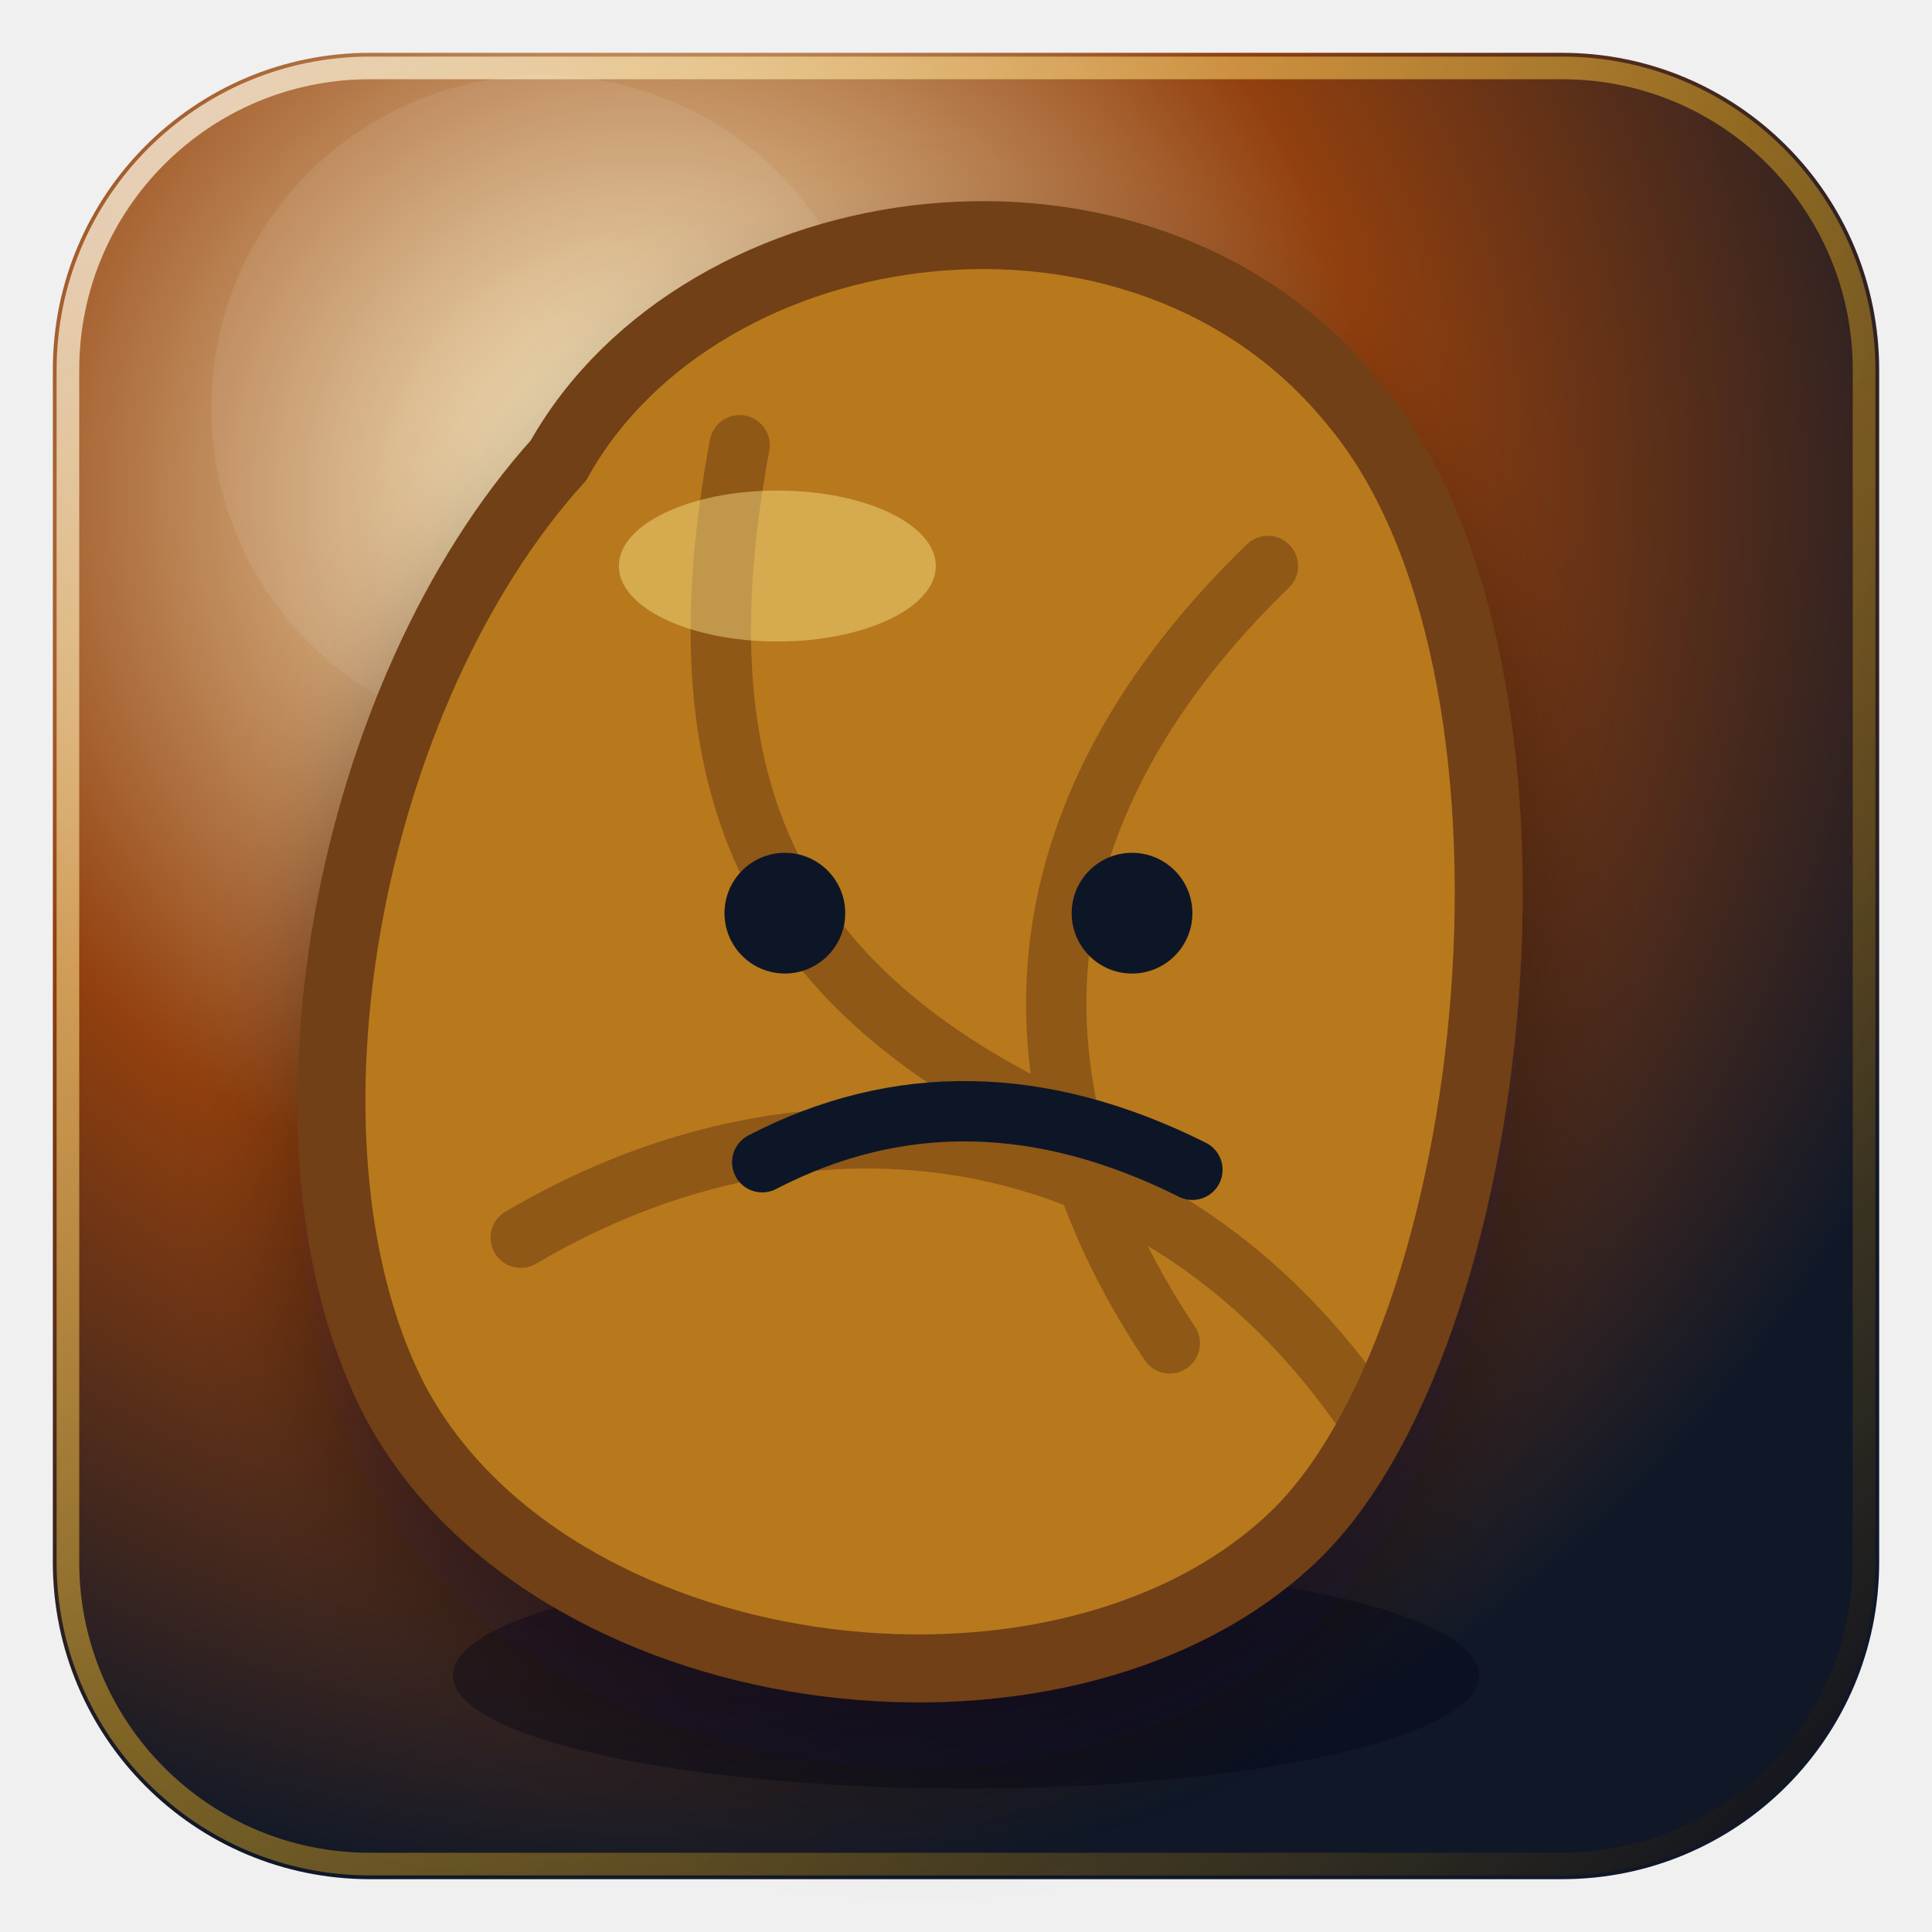
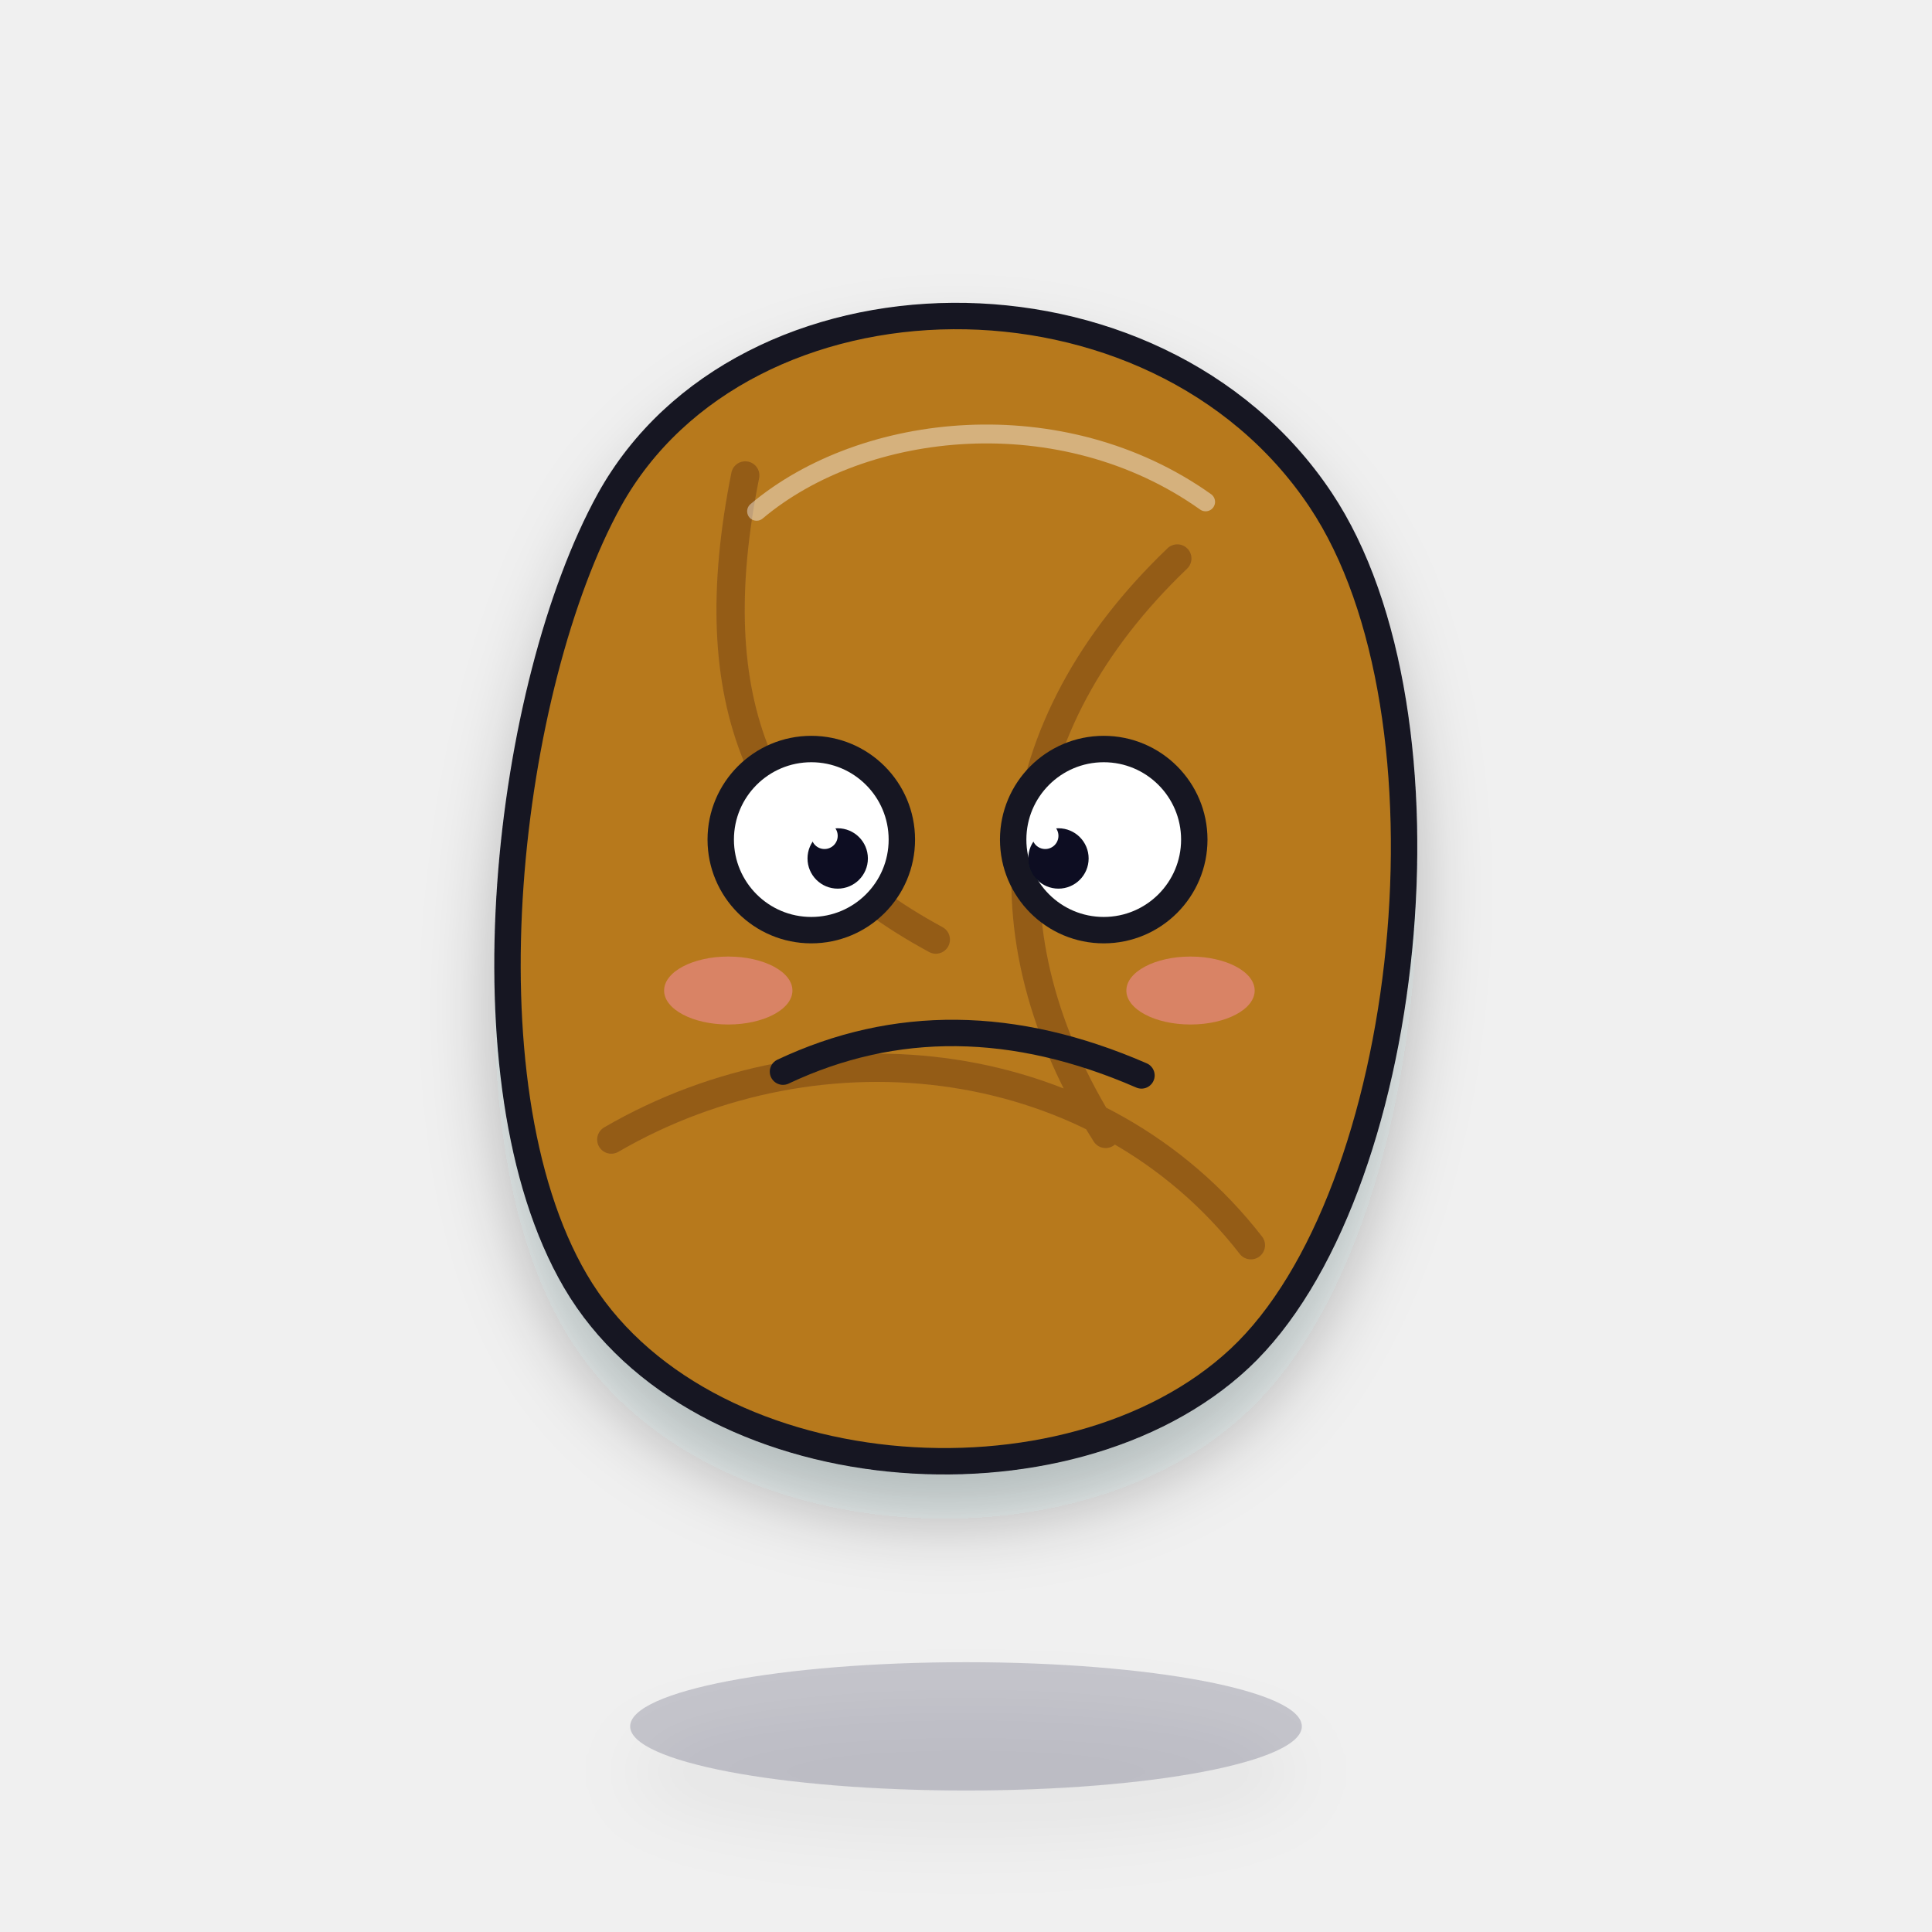
- <svg xmlns="http://www.w3.org/2000/svg" viewBox="0 0 256 256" role="img" aria-label="堅果牆" class="premium-detail">
+ <svg xmlns="http://www.w3.org/2000/svg" viewBox="0 0 1024 1024" role="img" aria-label="堅果牆" class="chibi-no-bg premium-detail">
  <defs>
-     <radialGradient id="bg" cx="32%" cy="24%" r="78%">
-       <stop offset="0" stop-color="#fef3c7" />
-       <stop offset="0.52" stop-color="#92400e" />
-       <stop offset="1" stop-color="#101828" />
-     </radialGradient>
-     <linearGradient id="rim" x1="0" y1="0" x2="1" y2="1">
-       <stop offset="0" stop-color="#fff" stop-opacity=".95" />
-       <stop offset=".48" stop-color="#fbbf24" stop-opacity=".55" />
-       <stop offset="1" stop-color="#020617" stop-opacity=".75" />
+     <linearGradient id="skin" x1="0" y1="0" x2="1" y2="1">
+       <stop offset="0" stop-color="#f2f0ff" />
+       <stop offset=".55" stop-color="#c8c3e8" />
+       <stop offset="1" stop-color="#928bb6" />
    </linearGradient>
-     <linearGradient id="metal" x1="0" y1="0" x2="1" y2="1">
-       <stop offset="0" stop-color="#f8fafc" />
-       <stop offset=".35" stop-color="#94a3b8" />
-       <stop offset=".7" stop-color="#475569" />
-       <stop offset="1" stop-color="#1e293b" />
+     <linearGradient id="leaf" x1="0" y1="0" x2="1" y2="1">
+       <stop offset="0" stop-color="#d9f99d" />
+       <stop offset=".5" stop-color="#4ade80" />
+       <stop offset="1" stop-color="#15803d" />
    </linearGradient>
-     <filter id="shadow" x="-30%" y="-30%" width="160%" height="170%">
-       <feDropShadow dx="0" dy="9" stdDeviation="8" flood-color="#020617" flood-opacity=".42" />
+     <linearGradient id="gold" x1="0" y1="0" x2="1" y2="1">
+       <stop offset="0" stop-color="#fff1a6" />
+       <stop offset=".6" stop-color="#e0ad4b" />
+       <stop offset="1" stop-color="#9a6227" />
+     </linearGradient>
+     <linearGradient id="robe" x1="0" y1="0" x2="0" y2="1">
+       <stop offset="0" stop-color="#7f8cff" />
+       <stop offset="1" stop-color="#4246ae" />
+     </linearGradient>
+     <linearGradient id="red" x1="0" y1="0" x2="0" y2="1">
+       <stop offset="0" stop-color="#ff8aa0" />
+       <stop offset="1" stop-color="#8e2440" />
+     </linearGradient>
+     <linearGradient id="blue" x1="0" y1="0" x2="0" y2="1">
+       <stop offset="0" stop-color="#4156c9" />
+       <stop offset="1" stop-color="#202970" />
+     </linearGradient>
+     <filter id="shadow" x="-40%" y="-40%" width="180%" height="180%">
+       <feDropShadow dx="0" dy="24" stdDeviation="18" flood-color="#111827" flood-opacity=".25" />
    </filter>
-     <filter id="softGlow" x="-50%" y="-50%" width="200%" height="200%">
-       <feGaussianBlur stdDeviation="5" result="blur" />
+     <filter id="glow" x="-80%" y="-80%" width="260%" height="260%">
+       <feGaussianBlur stdDeviation="10" result="b" />
      <feMerge>
-         <feMergeNode in="blur" />
+         <feMergeNode in="b" />
        <feMergeNode in="SourceGraphic" />
      </feMerge>
    </filter>
-     <style>.float{animation:float 1.8s ease-in-out infinite alternate;transform-origin:128px 154px}.run{animation:run .72s ease-in-out infinite alternate;transform-origin:128px 170px}.blink{animation:blink 3.2s infinite;transform-origin:center}.shine{animation:shine 1.4s ease-in-out infinite alternate}@keyframes float{from{transform:translateY(4px)}to{transform:translateY(-6px)}}@keyframes run{from{transform:rotate(-2.5deg) translateY(2px)}to{transform:rotate(2.5deg) translateY(-3px)}}@keyframes blink{0%,91%,100%{transform:scaleY(1)}94%{transform:scaleY(.12)}}@keyframes shine{from{opacity:.35}to{opacity:1}}</style>
+     <style>.line{stroke:#171922;stroke-width:14;stroke-linecap:round;stroke-linejoin:round}.thin{stroke:#171922;stroke-width:8;stroke-linecap:round;stroke-linejoin:round}.soft{stroke:#fff;stroke-width:10;stroke-linecap:round;opacity:.42}.float{animation:bob 1.8s ease-in-out infinite alternate;transform-origin:512px 675px}.run{animation:run .72s ease-in-out infinite alternate;transform-origin:512px 700px}.blink{animation:blink 3.4s infinite;transform-origin:center}.shine{animation:shine 1.5s ease-in-out infinite alternate}.cheek{fill:#ff8fb1;opacity:.48}@keyframes bob{from{transform:translateY(7px)}to{transform:translateY(-8px)}}@keyframes run{from{transform:translateY(6px) rotate(-2deg)}to{transform:translateY(-7px) rotate(2deg)}}@keyframes blink{0%,92%,100%{transform:scaleY(1)}95%{transform:scaleY(.12)}}@keyframes shine{from{opacity:.45}to{opacity:1}}</style>
  </defs>
-   <rect x="7" y="7" width="242" height="242" rx="42" fill="url(#bg)" />
-   <rect x="9" y="9" width="238" height="238" rx="40" fill="none" stroke="url(#rim)" stroke-width="3" opacity=".8" />
-   <circle cx="72" cy="54" r="44" fill="#fff" opacity=".08" />
-   <ellipse cx="128" cy="222" rx="68" ry="15" fill="#020617" opacity=".38" />
  <g class="float" filter="url(#shadow)">
-     <path d="M74 61c19-34 77-42 105-8 30 35 20 125-8 151-31 29-99 20-119-19-17-34-6-93 22-124z" fill="#b7791f" stroke="#713f12" stroke-width="9" />
-     <path d="M98 59c-8 43 3 69 37 87M69 164c39-23 84-16 111 22M168 75c-32 31-37 67-13 103" fill="none" stroke="#713f12" stroke-width="8" stroke-linecap="round" opacity=".58" />
-     <ellipse class="shine" cx="103" cy="75" rx="21" ry="10" fill="#fde68a" opacity=".45" />
+     <ellipse cx="512" cy="915" rx="178" ry="34" fill="#0f172a" opacity=".18" />
+     <path class="line" fill="#b7791f" d="M323 265c71-128 289-132 377 0 76 114 49 369-43 455-91 85-287 70-352-41-62-106-36-316 18-414z" />
+     <path d="M395 252c-24 120 7 195 101 246M324 604c112-65 259-47 339 56M624 296c-93 89-105 199-38 305" fill="none" stroke="#713f12" stroke-width="15" stroke-linecap="round" opacity=".5" />
+     <path class="soft" fill="none" d="M401 271c57-48 162-59 238-5" />
    <g class="blink">
-       <circle cx="104" cy="121" r="8" fill="#111827" />
-       <circle cx="150" cy="121" r="8" fill="#111827" />
+       <circle class="line" cx="430" cy="445" r="48" fill="#fff" />
+       <circle class="line" cx="585" cy="445" r="48" fill="#fff" />
+       <circle cx="444" cy="455" r="16" fill="#0b1020" />
+       <circle cx="561" cy="455" r="16" fill="#0b1020" />
+       <circle cx="437" cy="443" r="7" fill="#fff" />
+       <circle cx="554" cy="443" r="7" fill="#fff" />
    </g>
-     <path d="M101 154q27-14 57 1" fill="none" stroke="#111827" stroke-width="8" stroke-linecap="round" />
+     <ellipse class="cheek" cx="386" cy="525" rx="34" ry="18" />
+     <ellipse class="cheek" cx="631" cy="525" rx="34" ry="18" />
+     <path d="M415 568q89-42 190 2" fill="none" stroke="#171922" stroke-width="14" stroke-linecap="round" />
  </g>
</svg>
